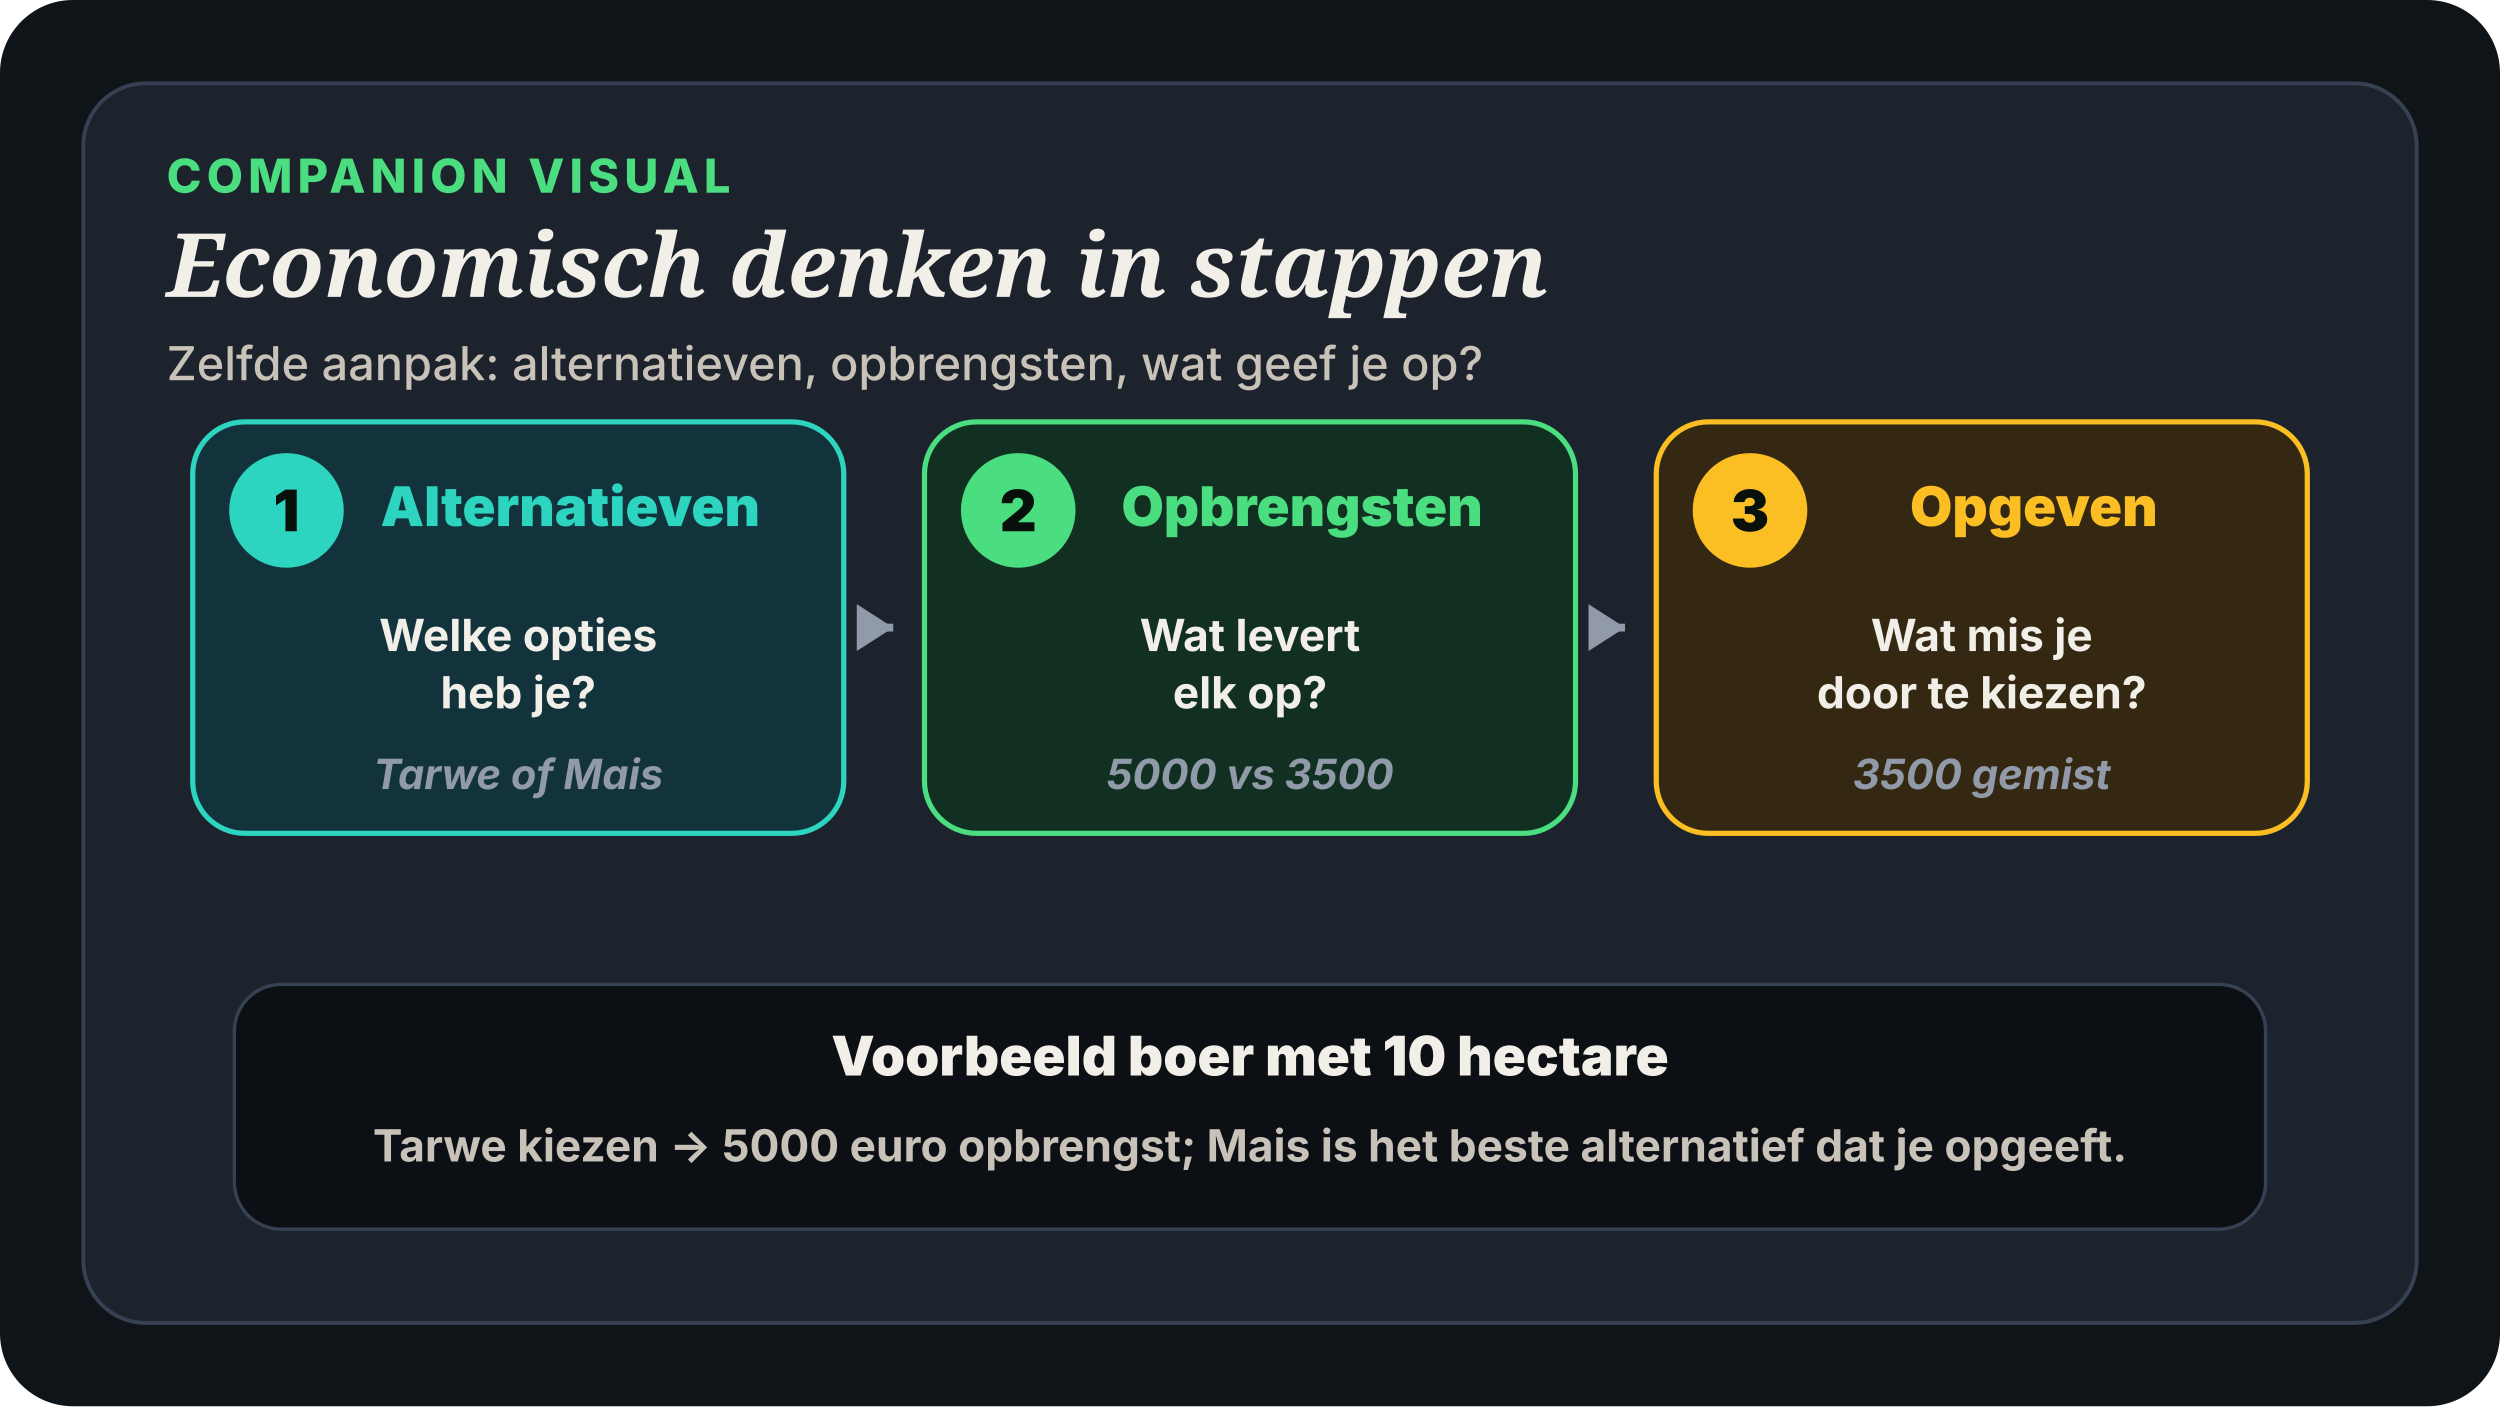
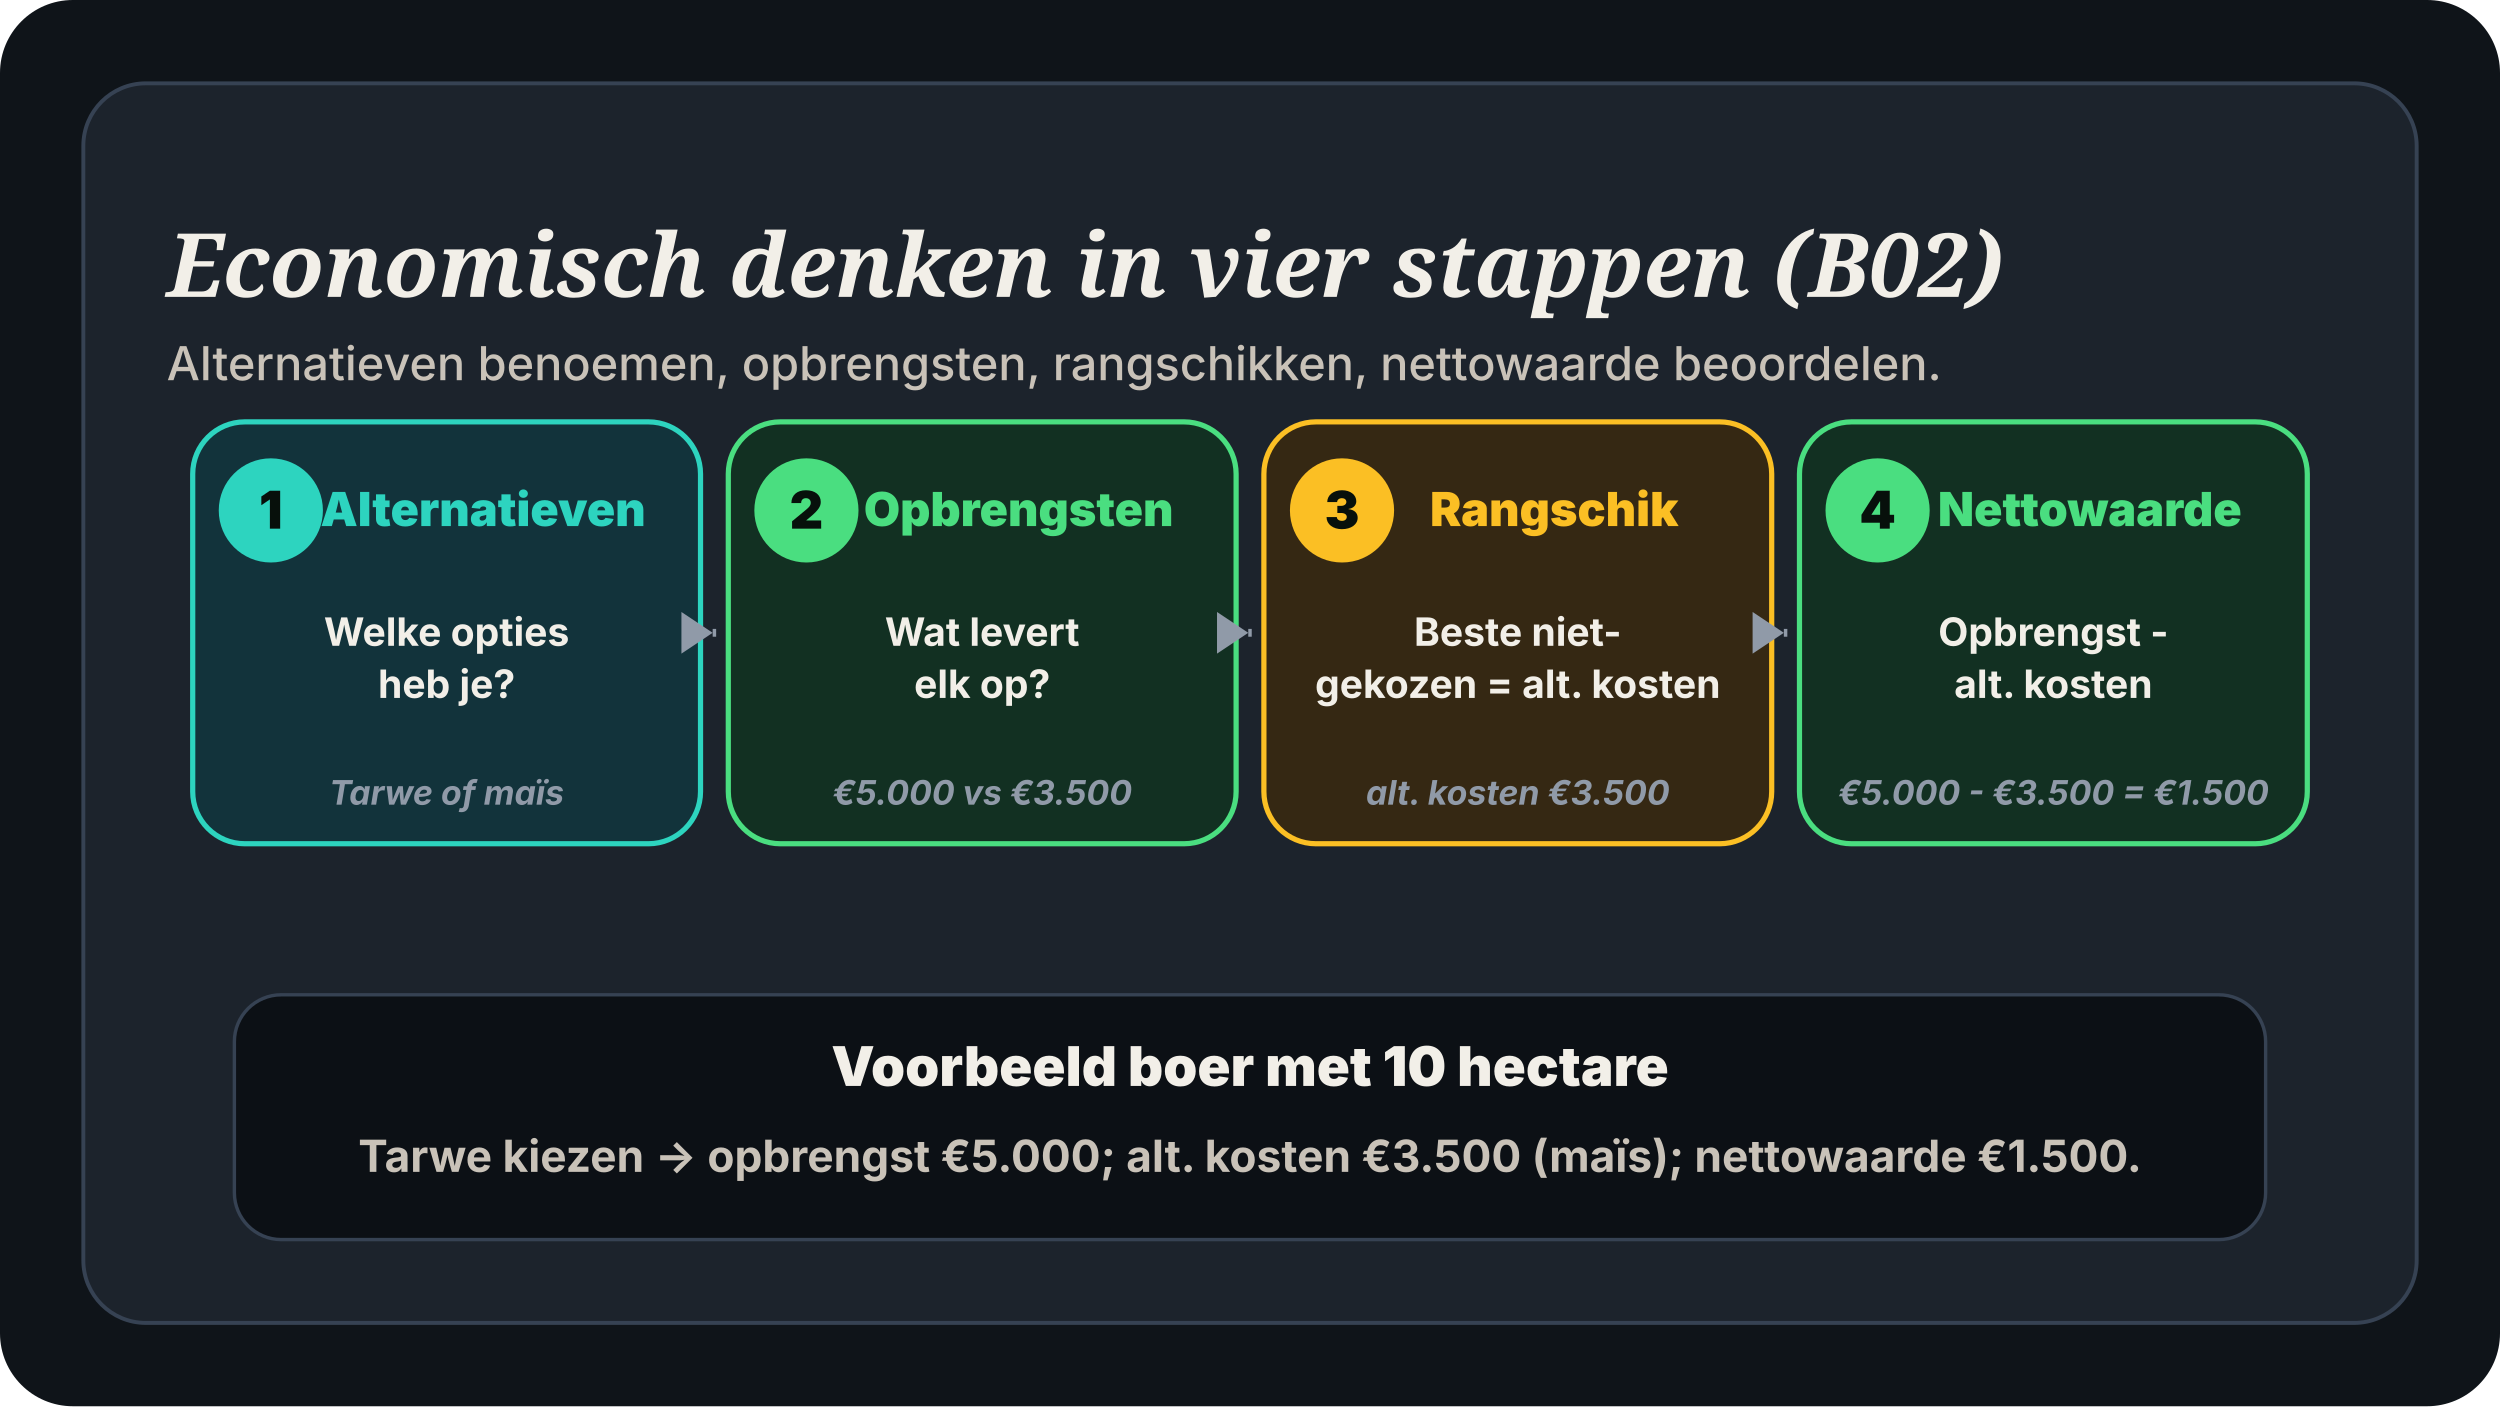
<svg xmlns="http://www.w3.org/2000/svg" viewBox="0 0 960 540">
  <rect width="960" height="540" rx="28" fill="#0f1419" />
  <rect x="32" y="32" width="896" height="476" rx="24" fill="#1c232c" stroke="#364253" stroke-width="1.5" />
-   <text x="64" y="74" text-anchor="start" font-family="Inter, Arial, sans-serif" font-size="18" font-weight="800" letter-spacing="2" font-style="" fill="#4ade80">COMPANION VISUAL</text>
-   <text x="64" y="114" text-anchor="start" font-family="Fraunces, Georgia, serif" font-size="34" font-weight="700" letter-spacing="0" font-style="italic" fill="#f2efe8">Economisch denken in stappen</text>
-   <text x="64" y="146" text-anchor="start" font-family="Inter, Arial, sans-serif" font-size="18" font-weight="500" letter-spacing="0" font-style="" fill="#c9c2b8">Zelfde aanpak: alternatieven, opbrengsten, wat geef je op?</text>
-   <rect x="74" y="162" width="250" height="158" rx="20" fill="#12333b" stroke="#2dd4bf" stroke-width="2" />
-   <circle cx="110" cy="196" r="22" fill="#2dd4bf" />
-   <text x="110" y="204" text-anchor="middle" font-family="Inter, Arial, sans-serif" font-size="22" font-weight="900" letter-spacing="0" font-style="" fill="#07100b">1</text>
-   <text x="219" y="202" text-anchor="middle" font-family="Inter, Arial, sans-serif" font-size="21" font-weight="900" letter-spacing="0" font-style="" fill="#2dd4bf">Alternatieven</text>
-   <text x="199" y="250" text-anchor="middle" font-family="Inter, Arial, sans-serif" font-size="17" font-weight="650" letter-spacing="0" font-style="" fill="#f2efe8">Welke opties</text>
-   <text x="199" y="272" text-anchor="middle" font-family="Inter, Arial, sans-serif" font-size="17" font-weight="650" letter-spacing="0" font-style="" fill="#f2efe8">heb je?</text>
-   <text x="199" y="303" text-anchor="middle" font-family="Inter, Arial, sans-serif" font-size="16" font-weight="700" letter-spacing="0" font-style="italic" fill="#909aa8">Tarwe of Mais</text>
-   <rect x="355" y="162" width="250" height="158" rx="20" fill="#123022" stroke="#4ade80" stroke-width="2" />
-   <circle cx="391" cy="196" r="22" fill="#4ade80" />
-   <text x="391" y="204" text-anchor="middle" font-family="Inter, Arial, sans-serif" font-size="22" font-weight="900" letter-spacing="0" font-style="" fill="#07100b">2</text>
-   <text x="500" y="202" text-anchor="middle" font-family="Inter, Arial, sans-serif" font-size="21" font-weight="900" letter-spacing="0" font-style="" fill="#4ade80">Opbrengsten</text>
-   <text x="480" y="250" text-anchor="middle" font-family="Inter, Arial, sans-serif" font-size="17" font-weight="650" letter-spacing="0" font-style="" fill="#f2efe8">Wat levert</text>
-   <text x="480" y="272" text-anchor="middle" font-family="Inter, Arial, sans-serif" font-size="17" font-weight="650" letter-spacing="0" font-style="" fill="#f2efe8">elk op?</text>
-   <text x="480" y="303" text-anchor="middle" font-family="Inter, Arial, sans-serif" font-size="16" font-weight="700" letter-spacing="0" font-style="italic" fill="#909aa8">5000 vs 3500</text>
-   <rect x="636" y="162" width="250" height="158" rx="20" fill="#352813" stroke="#fbbf24" stroke-width="2" />
-   <circle cx="672" cy="196" r="22" fill="#fbbf24" />
-   <text x="672" y="204" text-anchor="middle" font-family="Inter, Arial, sans-serif" font-size="22" font-weight="900" letter-spacing="0" font-style="" fill="#07100b">3</text>
-   <text x="781" y="202" text-anchor="middle" font-family="Inter, Arial, sans-serif" font-size="21" font-weight="900" letter-spacing="0" font-style="" fill="#fbbf24">Opgeven</text>
-   <text x="761" y="250" text-anchor="middle" font-family="Inter, Arial, sans-serif" font-size="17" font-weight="650" letter-spacing="0" font-style="" fill="#f2efe8">Wat mis je</text>
-   <text x="761" y="272" text-anchor="middle" font-family="Inter, Arial, sans-serif" font-size="17" font-weight="650" letter-spacing="0" font-style="" fill="#f2efe8">door te kiezen?</text>
-   <text x="761" y="303" text-anchor="middle" font-family="Inter, Arial, sans-serif" font-size="16" font-weight="700" letter-spacing="0" font-style="italic" fill="#909aa8">3500 gemist</text>
-   <line x1="336" y1="241" x2="343" y2="241" stroke="#909aa8" stroke-width="3" />
-   <polygon points="343,241 329,232 329,250" fill="#909aa8" />
-   <line x1="617" y1="241" x2="624" y2="241" stroke="#909aa8" stroke-width="3" />
-   <polygon points="624,241 610,232 610,250" fill="#909aa8" />
-   <rect x="90" y="378" width="780" height="94" rx="18" fill="#0c1015" stroke="#364253" stroke-width="1.3" />
-   <text x="480" y="413" text-anchor="middle" font-family="Inter, Arial, sans-serif" font-size="21" font-weight="900" letter-spacing="0" font-style="" fill="#f2efe8">Voorbeeld boer met 10 hectare</text>
-   <text x="480" y="446" text-anchor="middle" font-family="Inter, Arial, sans-serif" font-size="17" font-weight="650" letter-spacing="0" font-style="" fill="#c9c2b8">Tarwe kiezen -&gt; 5000 euro opbrengst; Mais is het beste alternatief dat je opgeeft.</text>
+   <text x="64" y="114" text-anchor="start" font-family="Fraunces, Georgia, serif" font-size="34" font-weight="700" letter-spacing="0" font-style="italic" fill="#f2efe8">Economisch denken in vier stappen (B02)</text>
+   <text x="64" y="146" text-anchor="start" font-family="Inter, Arial, sans-serif" font-size="18" font-weight="500" letter-spacing="0" font-style="" fill="#c9c2b8">Alternatieven benoemen, opbrengsten, rangschikken, nettowaarde beoordelen.</text>
+   <rect x="74" y="162" width="195" height="162" rx="20" fill="#12333b" stroke="#2dd4bf" stroke-width="2" />
+   <circle cx="104" cy="196" r="20" fill="#2dd4bf" />
+   <text x="104" y="203" text-anchor="middle" font-family="Inter, Arial, sans-serif" font-size="20" font-weight="900" letter-spacing="0" font-style="" fill="#07100b">1</text>
+   <text x="185.5" y="202" text-anchor="middle" font-family="Inter, Arial, sans-serif" font-size="18" font-weight="900" letter-spacing="0" font-style="" fill="#2dd4bf">Alternatieven</text>
+   <text x="171.5" y="248" text-anchor="middle" font-family="Inter, Arial, sans-serif" font-size="15" font-weight="650" letter-spacing="0" font-style="" fill="#f2efe8">Welke opties</text>
+   <text x="171.5" y="268" text-anchor="middle" font-family="Inter, Arial, sans-serif" font-size="15" font-weight="650" letter-spacing="0" font-style="" fill="#f2efe8">heb je?</text>
+   <text x="171.5" y="309" text-anchor="middle" font-family="Inter, Arial, sans-serif" font-size="13" font-weight="700" letter-spacing="0" font-style="italic" fill="#909aa8">Tarwe of maïs</text>
+   <rect x="279.667" y="162" width="195" height="162" rx="20" fill="#123022" stroke="#4ade80" stroke-width="2" />
+   <circle cx="309.667" cy="196" r="20" fill="#4ade80" />
+   <text x="309.667" y="203" text-anchor="middle" font-family="Inter, Arial, sans-serif" font-size="20" font-weight="900" letter-spacing="0" font-style="" fill="#07100b">2</text>
+   <text x="391.167" y="202" text-anchor="middle" font-family="Inter, Arial, sans-serif" font-size="18" font-weight="900" letter-spacing="0" font-style="" fill="#4ade80">Opbrengsten</text>
+   <text x="377.167" y="248" text-anchor="middle" font-family="Inter, Arial, sans-serif" font-size="15" font-weight="650" letter-spacing="0" font-style="" fill="#f2efe8">Wat levert</text>
+   <text x="377.167" y="268" text-anchor="middle" font-family="Inter, Arial, sans-serif" font-size="15" font-weight="650" letter-spacing="0" font-style="" fill="#f2efe8">elk op?</text>
+   <text x="377.167" y="309" text-anchor="middle" font-family="Inter, Arial, sans-serif" font-size="13" font-weight="700" letter-spacing="0" font-style="italic" fill="#909aa8">€5.000 vs €3.500</text>
+   <rect x="485.333" y="162" width="195" height="162" rx="20" fill="#352813" stroke="#fbbf24" stroke-width="2" />
+   <circle cx="515.333" cy="196" r="20" fill="#fbbf24" />
+   <text x="515.333" y="203" text-anchor="middle" font-family="Inter, Arial, sans-serif" font-size="20" font-weight="900" letter-spacing="0" font-style="" fill="#07100b">3</text>
+   <text x="596.833" y="202" text-anchor="middle" font-family="Inter, Arial, sans-serif" font-size="18" font-weight="900" letter-spacing="0" font-style="" fill="#fbbf24">Rangschik</text>
+   <text x="582.833" y="248" text-anchor="middle" font-family="Inter, Arial, sans-serif" font-size="15" font-weight="650" letter-spacing="0" font-style="" fill="#f2efe8">Beste niet-</text>
+   <text x="582.833" y="268" text-anchor="middle" font-family="Inter, Arial, sans-serif" font-size="15" font-weight="650" letter-spacing="0" font-style="" fill="#f2efe8">gekozen = alt. kosten</text>
+   <text x="582.833" y="309" text-anchor="middle" font-family="Inter, Arial, sans-serif" font-size="13" font-weight="700" letter-spacing="0" font-style="italic" fill="#909aa8">alt. kosten €3.500</text>
+   <rect x="691" y="162" width="195" height="162" rx="20" fill="#123022" stroke="#4ade80" stroke-width="2" />
+   <circle cx="721" cy="196" r="20" fill="#4ade80" />
+   <text x="721" y="203" text-anchor="middle" font-family="Inter, Arial, sans-serif" font-size="20" font-weight="900" letter-spacing="0" font-style="" fill="#07100b">4</text>
+   <text x="802.5" y="202" text-anchor="middle" font-family="Inter, Arial, sans-serif" font-size="18" font-weight="900" letter-spacing="0" font-style="" fill="#4ade80">Nettowaarde</text>
+   <text x="788.5" y="248" text-anchor="middle" font-family="Inter, Arial, sans-serif" font-size="15" font-weight="650" letter-spacing="0" font-style="" fill="#f2efe8">Opbrengst -</text>
+   <text x="788.5" y="268" text-anchor="middle" font-family="Inter, Arial, sans-serif" font-size="15" font-weight="650" letter-spacing="0" font-style="" fill="#f2efe8">alt. kosten</text>
+   <text x="788.5" y="309" text-anchor="middle" font-family="Inter, Arial, sans-serif" font-size="13" font-weight="700" letter-spacing="0" font-style="italic" fill="#909aa8">€5.000 - €3.500 = €1.500</text>
+   <line x1="275" y1="243" x2="273.667" y2="243" stroke="#909aa8" stroke-width="3" />
+   <polygon points="273.667,243 261.667,235 261.667,251" fill="#909aa8" />
+   <line x1="480.667" y1="243" x2="479.333" y2="243" stroke="#909aa8" stroke-width="3" />
+   <polygon points="479.333,243 467.333,235 467.333,251" fill="#909aa8" />
+   <line x1="686.333" y1="243" x2="685" y2="243" stroke="#909aa8" stroke-width="3" />
+   <polygon points="685,243 673,235 673,251" fill="#909aa8" />
+   <rect x="90" y="382" width="780" height="94" rx="18" fill="#0c1015" stroke="#364253" stroke-width="1.3" />
+   <text x="480" y="417" text-anchor="middle" font-family="Inter, Arial, sans-serif" font-size="21" font-weight="900" letter-spacing="0" font-style="" fill="#f2efe8">Voorbeeld boer met 10 hectare</text>
+   <text x="480" y="450" text-anchor="middle" font-family="Inter, Arial, sans-serif" font-size="17" font-weight="650" letter-spacing="0" font-style="" fill="#c9c2b8">Tarwe kiezen → opbrengst €5.000; alt. kosten €3.500 (maïs); nettowaarde €1.500.</text>
</svg>
